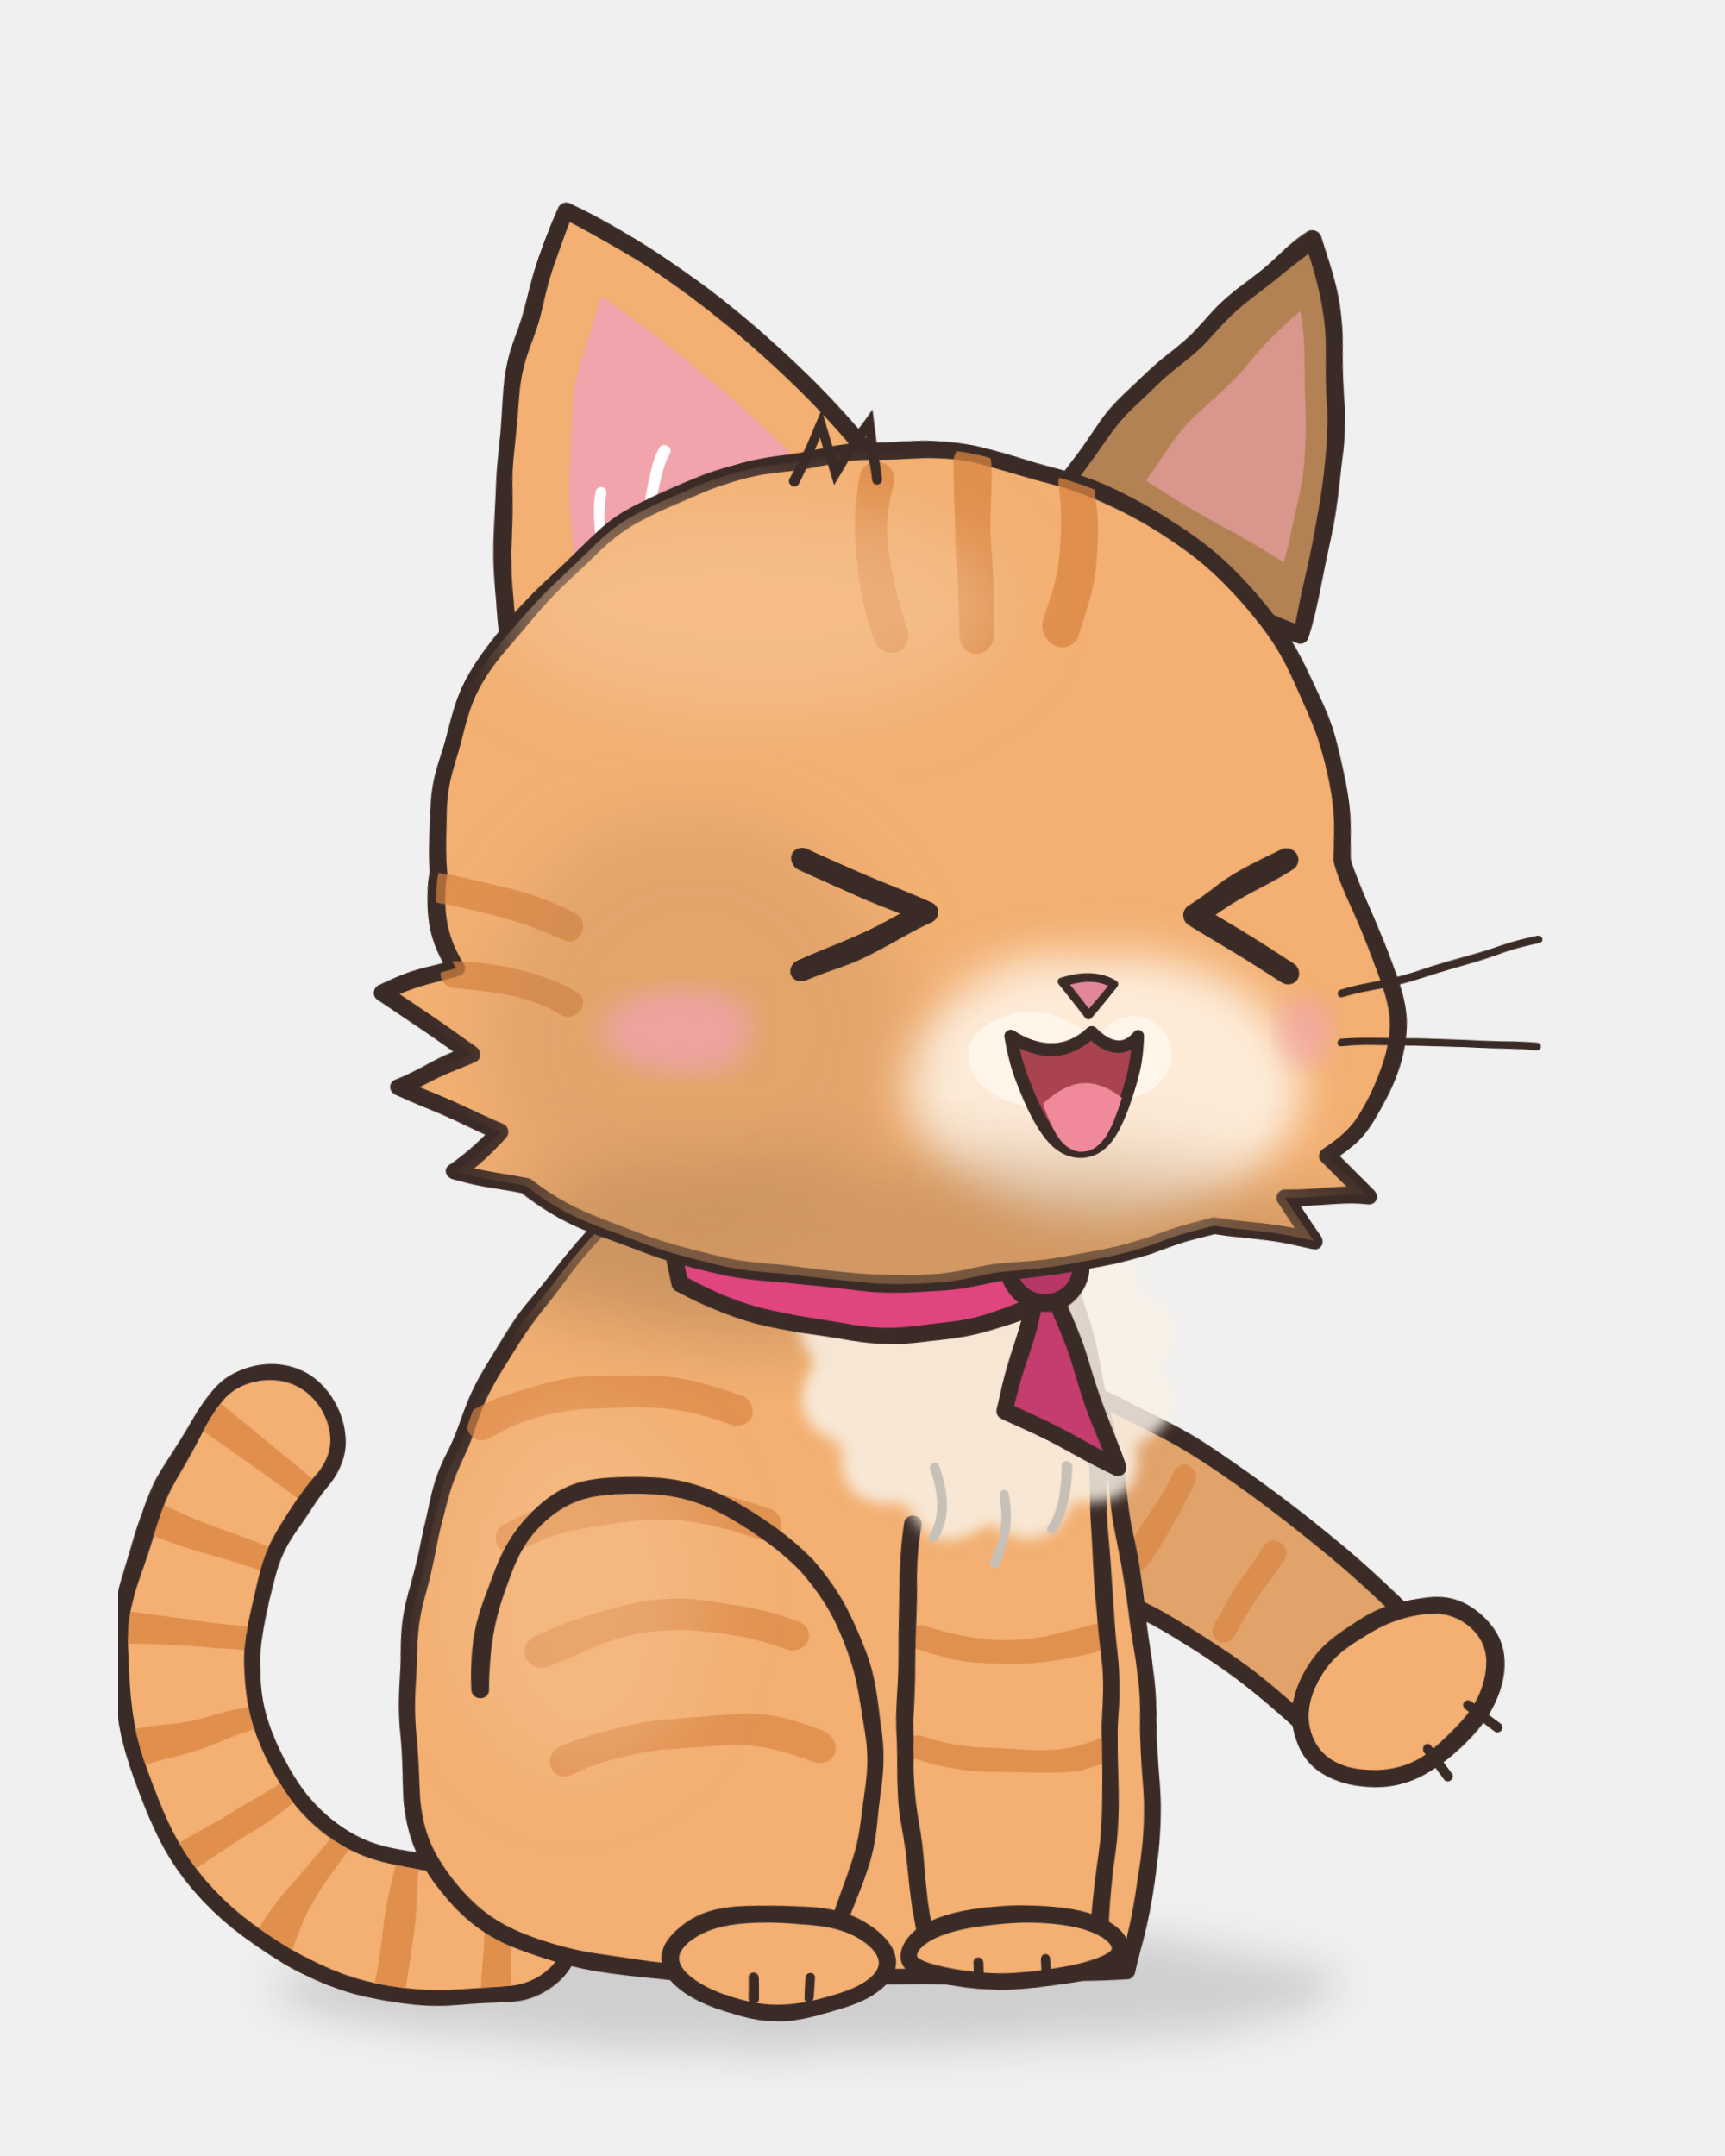
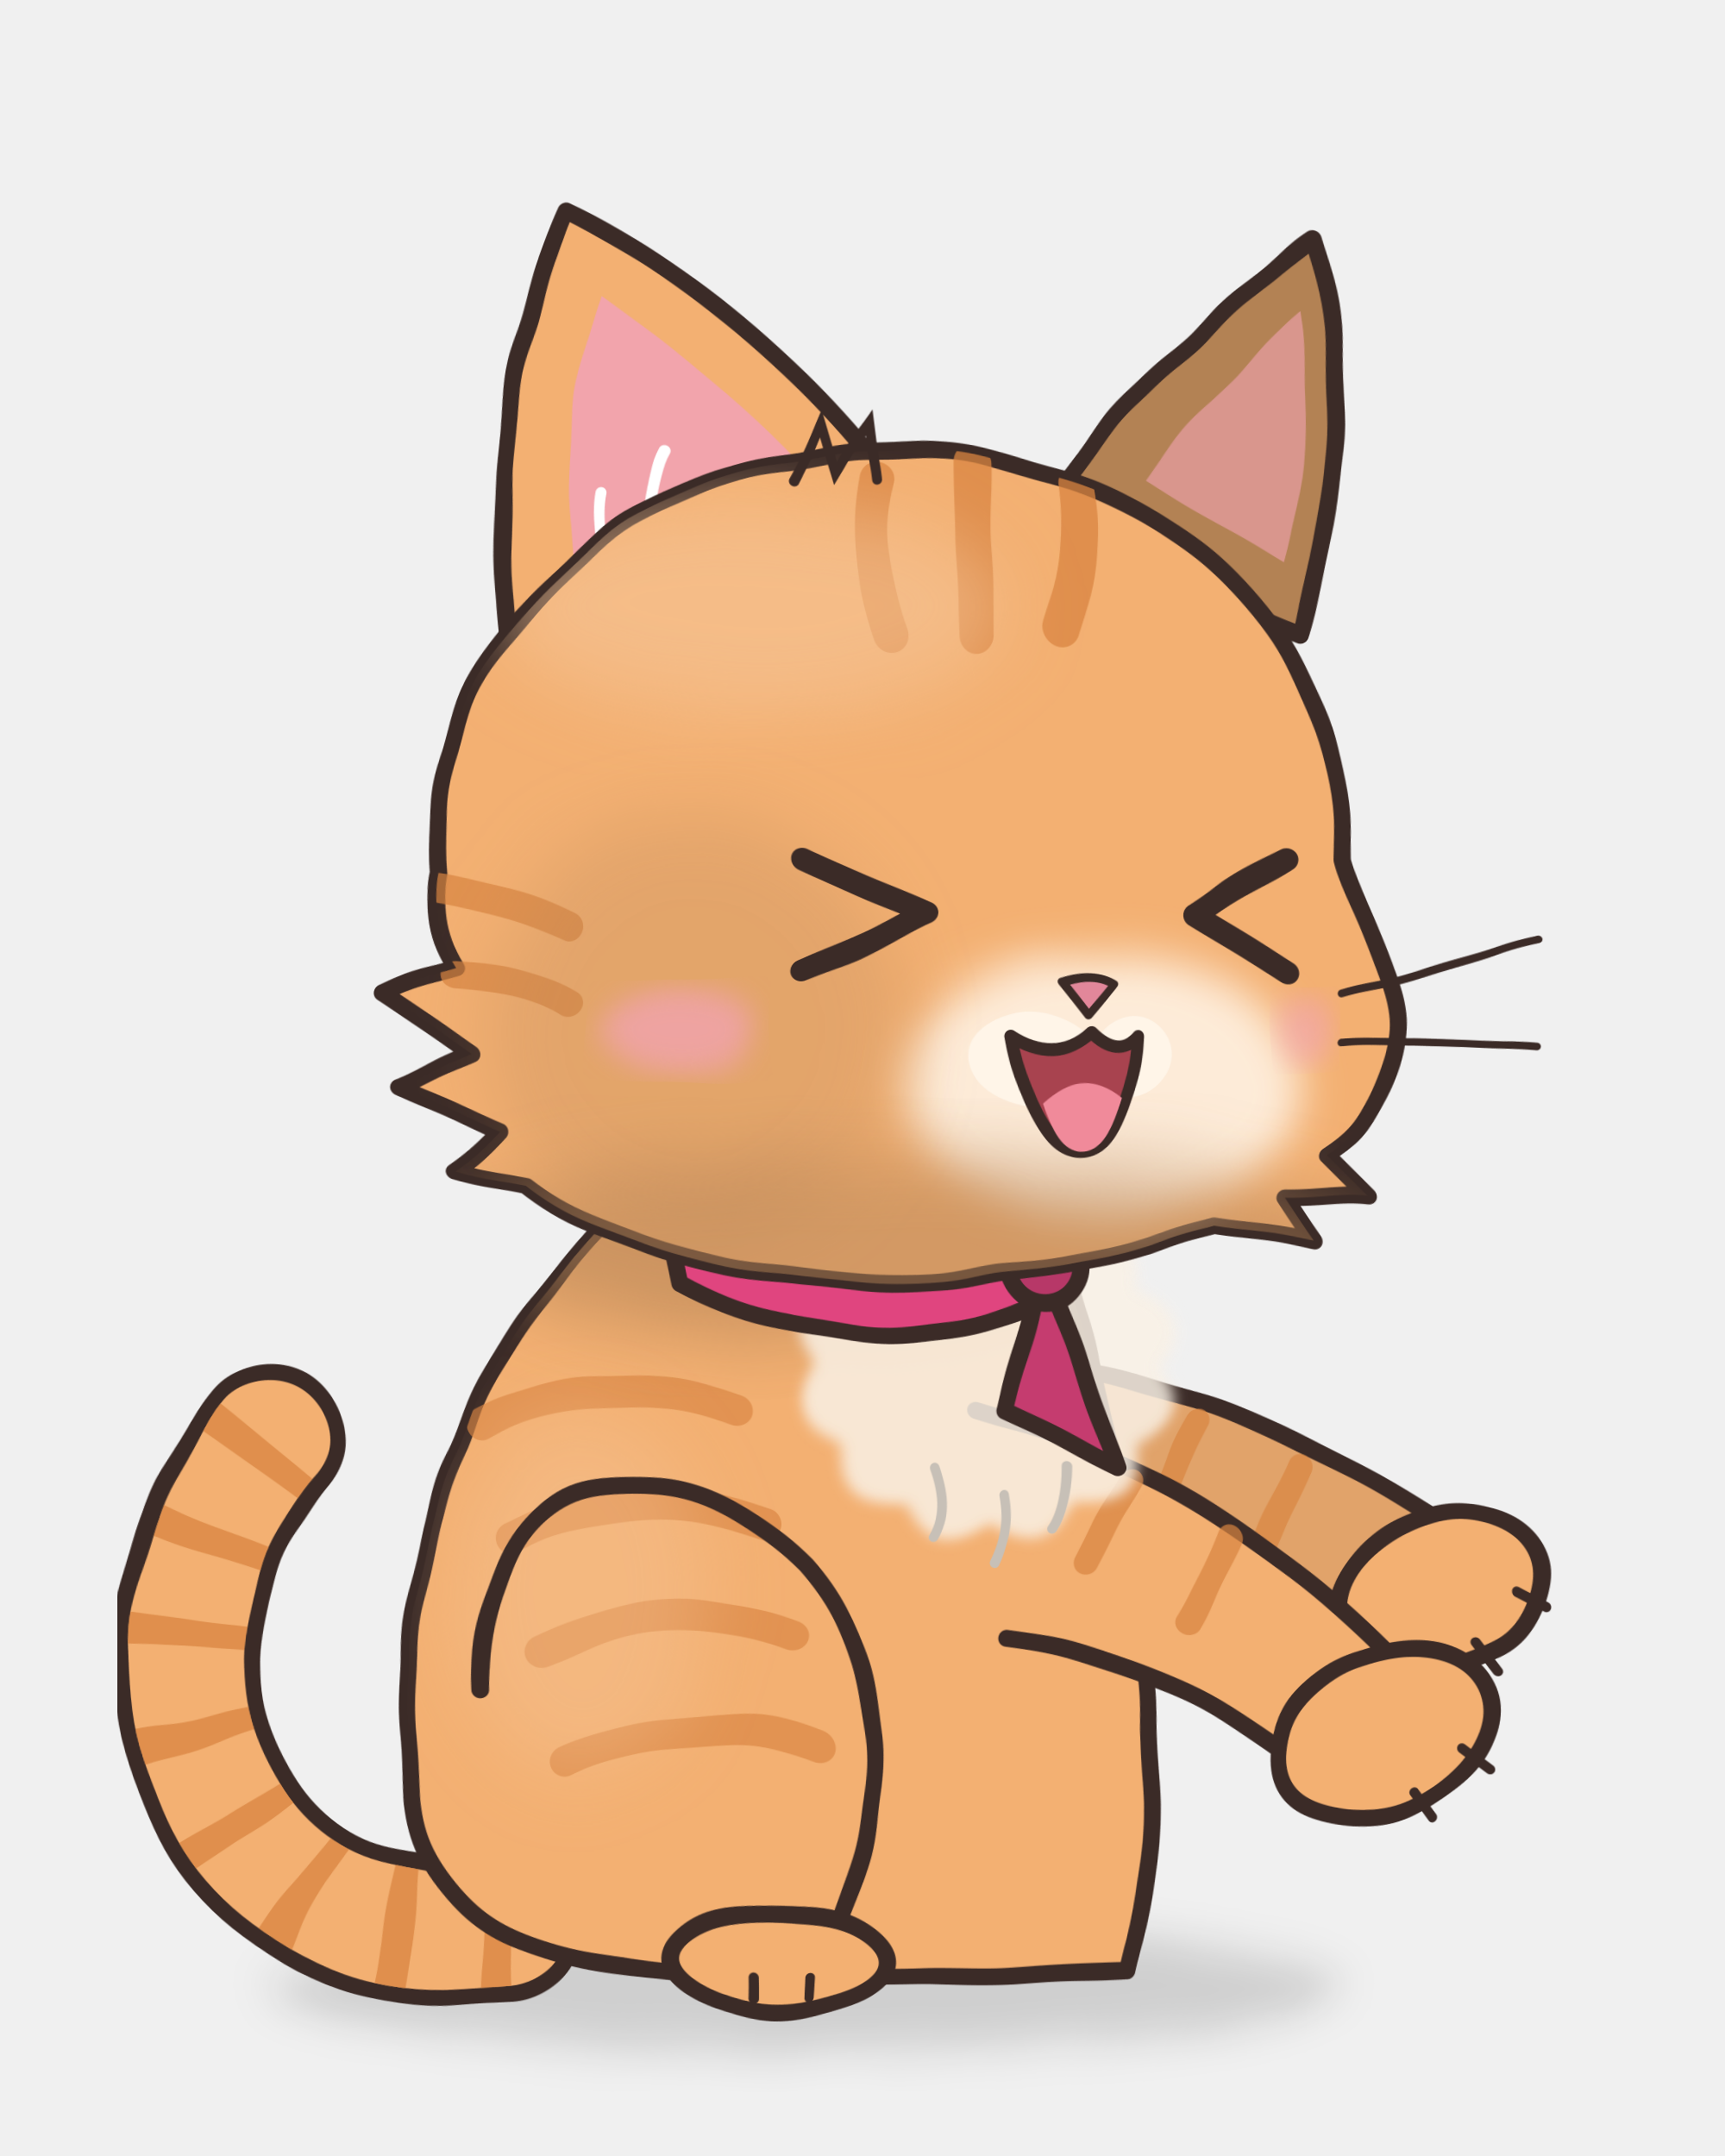
<svg xmlns="http://www.w3.org/2000/svg" viewBox="-104 -252 208 260">
  <defs>
    <filter id="ink" x="-5%" y="-5%" width="110%" height="110%">
      <feTurbulence type="fractalNoise" baseFrequency=".05" numOctaves="2" seed="3" result="n" />
      <feDisplacementMap in="SourceGraphic" in2="n" scale="2.2" />
    </filter>
    <filter id="pencil">
      <feTurbulence type="fractalNoise" baseFrequency="1.1 .35" numOctaves="2" seed="5" />
      <feColorMatrix values="0 0 0 0 .25  0 0 0 0 .2  0 0 0 0 .18  0 0 0 .22 -.02" />
      <feComposite in2="SourceGraphic" operator="in" />
    </filter>
    <filter id="blur1">
      <feGaussianBlur stdDeviation="1" />
    </filter>
    <filter id="blur2">
      <feGaussianBlur stdDeviation="2" />
    </filter>
    <filter id="blur3" x="-30%" y="-30%" width="160%" height="160%">
      <feGaussianBlur stdDeviation="3" />
    </filter>
    <filter id="blur4" x="-30%" y="-30%" width="160%" height="160%">
      <feGaussianBlur stdDeviation="5" />
    </filter>
  </defs>
  <g transform="translate(0 -150) scale(.85) translate(-120 -94)">
    <defs>
      <clipPath id="hslightorangeexcited">
        <path d="M60 98 C58 60 90 38 124 38 C160 38 188 60 188 96 C190 104 196 112 196 120 C196 128 192 134 186 138 L192 144 L180 144 L184 150 L170 148 C164 150 144 156 124 156 C102 156 82 150 72 142 L62 140 L68 134 L54 128 L64 123 L52 115 L62 111 C59 106 59 102 60 98 Z" />
      </clipPath>
      <clipPath id="bslightorangeexcited">
        <path d="M100 138 C68 150 52 194 56 228 C58 250 80 256 112 254 L158 254 C164 232 160 196 150 158 Z" />
      </clipPath>
    </defs>
    <g filter="url(#ink)">
      <ellipse cx="112" cy="256" rx="76" ry="9" fill="#000" opacity=".14" filter="url(#blur3)" />
      <path d="M70 248 C22 252 14 204 36 178" stroke="#3b2b27" stroke-width="21" fill="none" stroke-linecap="round" />
      <path d="M70 248 C22 252 14 204 36 178" stroke="#f3b072" stroke-width="16.5" fill="none" stroke-linecap="round" />
      <path d="M70 248 C22 252 14 204 36 178" stroke="#d98440" stroke-width="16.5" fill="none" stroke-dasharray="4 10" opacity=".75" />
-       <path d="M136 166 C160 172 182 188 198 204 L186 222 C172 208 156 198 138 196 Z" stroke="#3b2b27" stroke-width="2.4" stroke-linejoin="round" stroke-linecap="round" fill="#e1a36a" />
-       <path d="M166 184 l-7 11 M178 194 l-7 11" stroke="#d98440" stroke-width="3.5" stroke-linecap="round" opacity=".7" />
-       <ellipse cx="196" cy="214" rx="15" ry="10.5" stroke="#3b2b27" stroke-width="2.4" stroke-linejoin="round" stroke-linecap="round" fill="#f3b072" transform="rotate(-35 196 214)" />
-       <path d="M200 222 l3 4 M206 216 l4 3" stroke="#3b2b27" stroke-width="1.4" fill="none" stroke-linecap="round" />
+       <path d="M136 166 C160 168 184 178 202 190 L192 210 C176 200 158 194 138 196 Z" stroke="#3b2b27" stroke-width="2.4" stroke-linejoin="round" stroke-linecap="round" fill="#e1a36a" />
+       <path d="M168 176 l-6 12 M182 182 l-6 12" stroke="#d98440" stroke-width="3.5" stroke-linecap="round" opacity=".7" />
+       <ellipse cx="202" cy="200" rx="15" ry="10.5" stroke="#3b2b27" stroke-width="2.4" stroke-linejoin="round" stroke-linecap="round" fill="#f3b072" transform="rotate(-20 202 200)" />
+       <path d="M207 207 l3 4 M213 200 l4 2" stroke="#3b2b27" stroke-width="1.4" fill="none" stroke-linecap="round" />
      <path d="M100 138 C68 150 52 194 56 228 C58 250 80 256 112 254 L158 254 C164 232 160 196 150 158 Z" stroke="#3b2b27" stroke-width="2.4" stroke-linejoin="round" stroke-linecap="round" fill="#f3b072" />
      <g clip-path="url(#bslightorangeexcited)">
        <path d="M66 176 q18 -8 36 -2" stroke="#d98440" stroke-width="4.5" fill="none" stroke-linecap="round" opacity=".65" />
        <path d="M70 192 q18 -8 36 -2" stroke="#d98440" stroke-width="4.5" fill="none" stroke-linecap="round" opacity=".65" />
        <path d="M74 208 q18 -8 36 -2" stroke="#d98440" stroke-width="4.5" fill="none" stroke-linecap="round" opacity=".65" />
        <path d="M78 224 q18 -8 36 -2" stroke="#d98440" stroke-width="4.5" fill="none" stroke-linecap="round" opacity=".65" />
        <ellipse cx="110" cy="150" rx="44" ry="14" fill="#b38254" opacity=".6" filter="url(#blur4)" />
        <ellipse cx="80" cy="200" rx="18" ry="26" fill="#f6c699" opacity=".35" filter="url(#blur4)" />
      </g>
      <path d="M66 214 C64 182 92 176 112 196 C126 212 124 240 112 252" fill="none" stroke="#3b2b27" stroke-width="2.4" stroke-linejoin="round" stroke-linecap="round" />
      <ellipse cx="108" cy="252" rx="15" ry="7" stroke="#3b2b27" stroke-width="2.4" stroke-linejoin="round" stroke-linecap="round" fill="#f3b072" />
      <path d="M104 254 v3 M112 254 v3" stroke="#3b2b27" stroke-width="1.4" fill="none" stroke-linecap="round" />
-       <path d="M128 176 C125 206 126 234 129 251 L154 251 C155 232 156 202 152 172 Z" fill="#f3b072" />
-       <path d="M128 206 q12 4 26 0 M128 222 q12 4 26 0" stroke="#d98440" stroke-width="3.5" fill="none" stroke-linecap="round" opacity=".7" />
-       <path d="M127 190 C125 210 126 234 129 251" fill="none" stroke="#3b2b27" stroke-width="2.4" stroke-linejoin="round" stroke-linecap="round" />
-       <path d="M152 172 C156 202 155 232 154 251" fill="none" stroke="#3b2b27" stroke-width="2.4" stroke-linejoin="round" stroke-linecap="round" />
-       <path d="M126 251 C126 244 157 244 157 251 C157 256 126 256 126 251 Z" stroke="#3b2b27" stroke-width="2.4" stroke-linejoin="round" stroke-linecap="round" fill="#f3b072" />
-       <path d="M136 252 v3 M146 252 v3" stroke="#3b2b27" stroke-width="1.4" fill="none" stroke-linecap="round" />
+       <path d="M120 170 C148 176 174 190 194 208 L184 226 C166 212 146 206 124 202 Z" fill="#f3b072" />
+       <path d="M136 174 C158 180 178 192 194 208" fill="none" stroke="#3b2b27" stroke-width="2.4" stroke-linejoin="round" stroke-linecap="round" />
+       <path d="M184 226 C170 214 154 208 140 206" fill="none" stroke="#3b2b27" stroke-width="2.4" stroke-linejoin="round" stroke-linecap="round" />
+       <path d="M158 184 l-6 12 M172 192 l-6 12" stroke="#d98440" stroke-width="3.5" stroke-linecap="round" opacity=".7" />
+       <ellipse cx="194" cy="220" rx="16" ry="11" stroke="#3b2b27" stroke-width="2.4" stroke-linejoin="round" stroke-linecap="round" fill="#f3b072" transform="rotate(-25 194 220)" />
+       <path d="M198 228 l3 4 M205 222 l4 3" stroke="#3b2b27" stroke-width="1.4" fill="none" stroke-linecap="round" />
      <path d="M162.0 168.0 Q167.9 175.5 158.8 179.0 Q159.9 188.5 150.0 187.1 Q146.0 196.0 138.0 190.0 Q130.0 196.0 126.0 187.1 Q116.1 188.5 117.2 179.0 Q108.1 175.5 114.0 168.0 Q108.1 160.5 117.2 157.0 Q116.1 147.5 126.0 148.9 Q130.0 140.0 138.0 146.0 Q146.0 140.0 150.0 148.9 Q159.9 147.5 158.8 157.0 Q167.9 160.5 162.0 168.0Z" fill="#f9f1e5" opacity="0.85" filter="url(#blur1)" />
      <path d="M130 182 q2 6 0 10 M140 186 q1 6 -1 10 M149 182 q0 6 -2 9" stroke="#c7c0b7" stroke-width="1.4" fill="none" stroke-linecap="round" />
      <path d="M92 144 Q122 160 150 148 L148 158 Q120 170 94 156 Z" stroke="#3b2b27" stroke-width="2.4" stroke-linejoin="round" stroke-linecap="round" fill="#e0457f" />
      <path d="M146 154 L156 182 L140 174 Z" stroke="#3b2b27" stroke-width="2.4" stroke-linejoin="round" stroke-linecap="round" fill="#c53c6f" />
      <circle cx="146" cy="154" r="5" stroke="#3b2b27" stroke-width="2.4" stroke-linejoin="round" stroke-linecap="round" fill="#b73868" />
      <path d="M144 48 C156 32 170 18 184 8 C189 26 188 46 182 64 Z" stroke="#3b2b27" stroke-width="2.4" stroke-linejoin="round" stroke-linecap="round" fill="#b38254" />
      <path d="M160 42 C168 32 176 24 182 18 C184 32 183 44 180 54 Z" fill="#f2a3b3" opacity=".6" />
      <path d="M72 78 C66 54 68 28 78 4 C98 14 116 30 128 48 Z" stroke="#3b2b27" stroke-width="2.4" stroke-linejoin="round" stroke-linecap="round" fill="#f3b072" />
      <path d="M80 66 C77 48 78 30 83 16 C97 26 109 36 118 48 Z" fill="#f2a3b3" opacity=".9" />
      <path d="M90 56 q-1 -12 2 -18 M97 58 q0 -10 4 -15 M84 58 q-2 -9 -1 -14" stroke="#fff" stroke-width="1.6" fill="none" stroke-linecap="round" />
      <path d="M60 98 C58 60 90 38 124 38 C160 38 188 60 188 96 C190 104 196 112 196 120 C196 128 192 134 186 138 L192 144 L180 144 L184 150 L170 148 C164 150 144 156 124 156 C102 156 82 150 72 142 L62 140 L68 134 L54 128 L64 123 L52 115 L62 111 C59 106 59 102 60 98 Z" stroke="#3b2b27" stroke-width="2.4" stroke-linejoin="round" stroke-linecap="round" fill="#f3b072" />
      <g clip-path="url(#hslightorangeexcited)">
        <path d="M122 42 q-2 10 2 22 M136 40 v24 M150 42 q2 10 -2 21" stroke="#d98440" stroke-width="5" fill="none" stroke-linecap="round" opacity=".75" />
        <path d="M60 100 q10 1 18 5 M62 112 q10 0 16 4" stroke="#d98440" stroke-width="4" fill="none" stroke-linecap="round" opacity=".7" />
        <ellipse cx="154.031" cy="128" rx="28" ry="19" fill="#fff6ea" opacity=".85" filter="url(#blur3)" />
        <ellipse cx="104" cy="60" rx="36" ry="15" fill="#f6c699" opacity=".55" filter="url(#blur4)" />
        <ellipse cx="96" cy="120" rx="30" ry="30" fill="#b38254" opacity=".25" filter="url(#blur4)" />
        <ellipse cx="124" cy="152" rx="70" ry="14" fill="#b38254" opacity=".5" filter="url(#blur4)" />
      </g>
      <path d="M110 42 l4 -8 l2 7 l5 -7 l1 8" stroke="#3b2b27" stroke-width="1.4" fill="none" stroke-linecap="round" />
      <path d="M111.65 96 L129.65 104 L111.65 112" stroke="#3b2b27" fill="none" stroke-linecap="round" stroke-linejoin="round" stroke-width="3.2" />
      <path d="M180.251 96 L167.224 104 L180.251 112" stroke="#3b2b27" fill="none" stroke-linecap="round" stroke-linejoin="round" stroke-width="3.2" />
      <ellipse cx="93.954" cy="120" rx="11" ry="6" fill="#f2a3b3" opacity=".75" filter="url(#blur2)" />
      <ellipse cx="182.868" cy="120" rx="4" ry="5" fill="#f2a3b3" opacity=".6" filter="url(#blur2)" />
      <ellipse cx="144.031" cy="124" rx="9" ry="6.5" fill="#fff6ea" opacity=".9" />
      <ellipse cx="158.031" cy="124" rx="6" ry="6" fill="#fff6ea" opacity=".9" />
      <path d="M148.031 113 Q152.031 111 155.031 113 L151.531 117.5 Z" fill="#e2879a" stroke="#3b2b27" stroke-width="1.2" stroke-linejoin="round" />
      <path d="M141.031 121 Q147.031 125 152.031 120 Q156.031 124 159.031 121 Q158.031 137 151.031 137 Q144.031 137 141.031 121 Z" fill="#a8434f" stroke="#3b2b27" stroke-width="1.8" stroke-linejoin="round" />
      <path d="M145.031 130 Q151.031 125 157.031 130 Q155.031 137 151.031 137 Q147.031 137 145.031 130 Z" fill="#f08a9a" />
      <path d="M188 115 q14 -3.2 28 -7.6" stroke="#3b2b27" stroke-width="1.1" fill="none" stroke-linecap="round" />
      <path d="M188 122 q14 -0.4 28 0.8" stroke="#3b2b27" stroke-width="1.1" fill="none" stroke-linecap="round" />
      <g transform="translate(6 0)" />
    </g>
  </g>
</svg>
